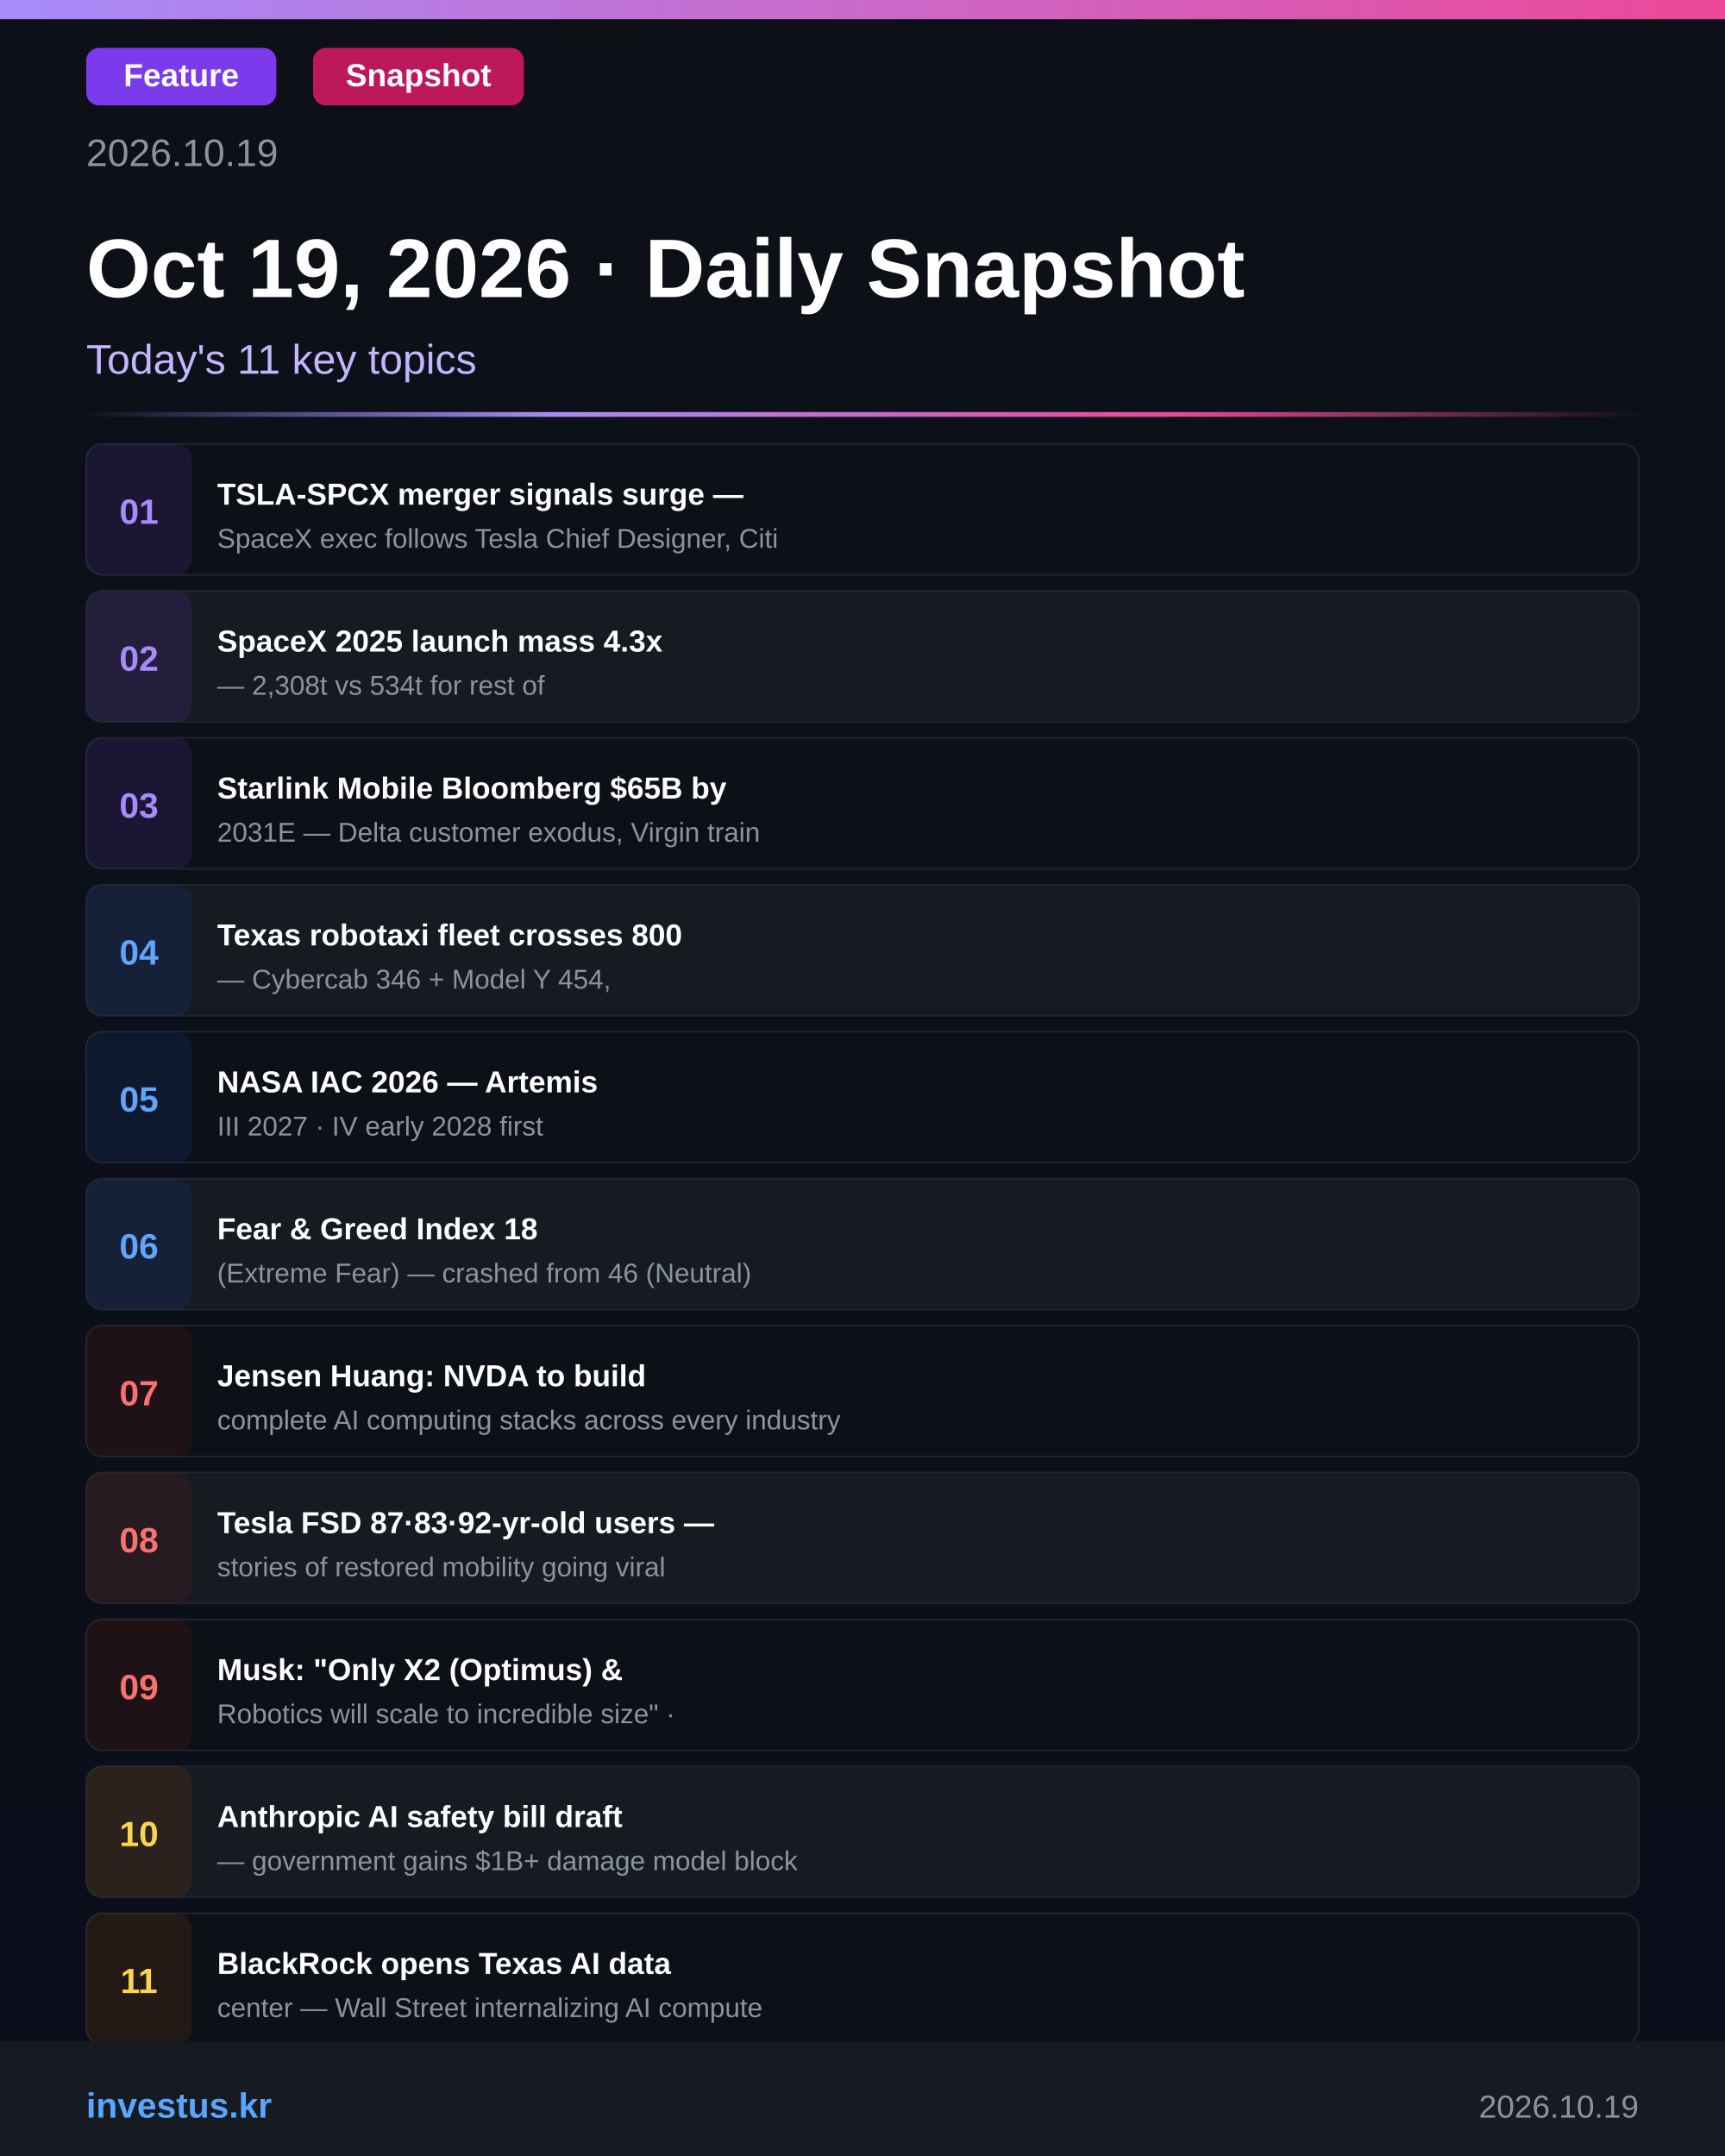
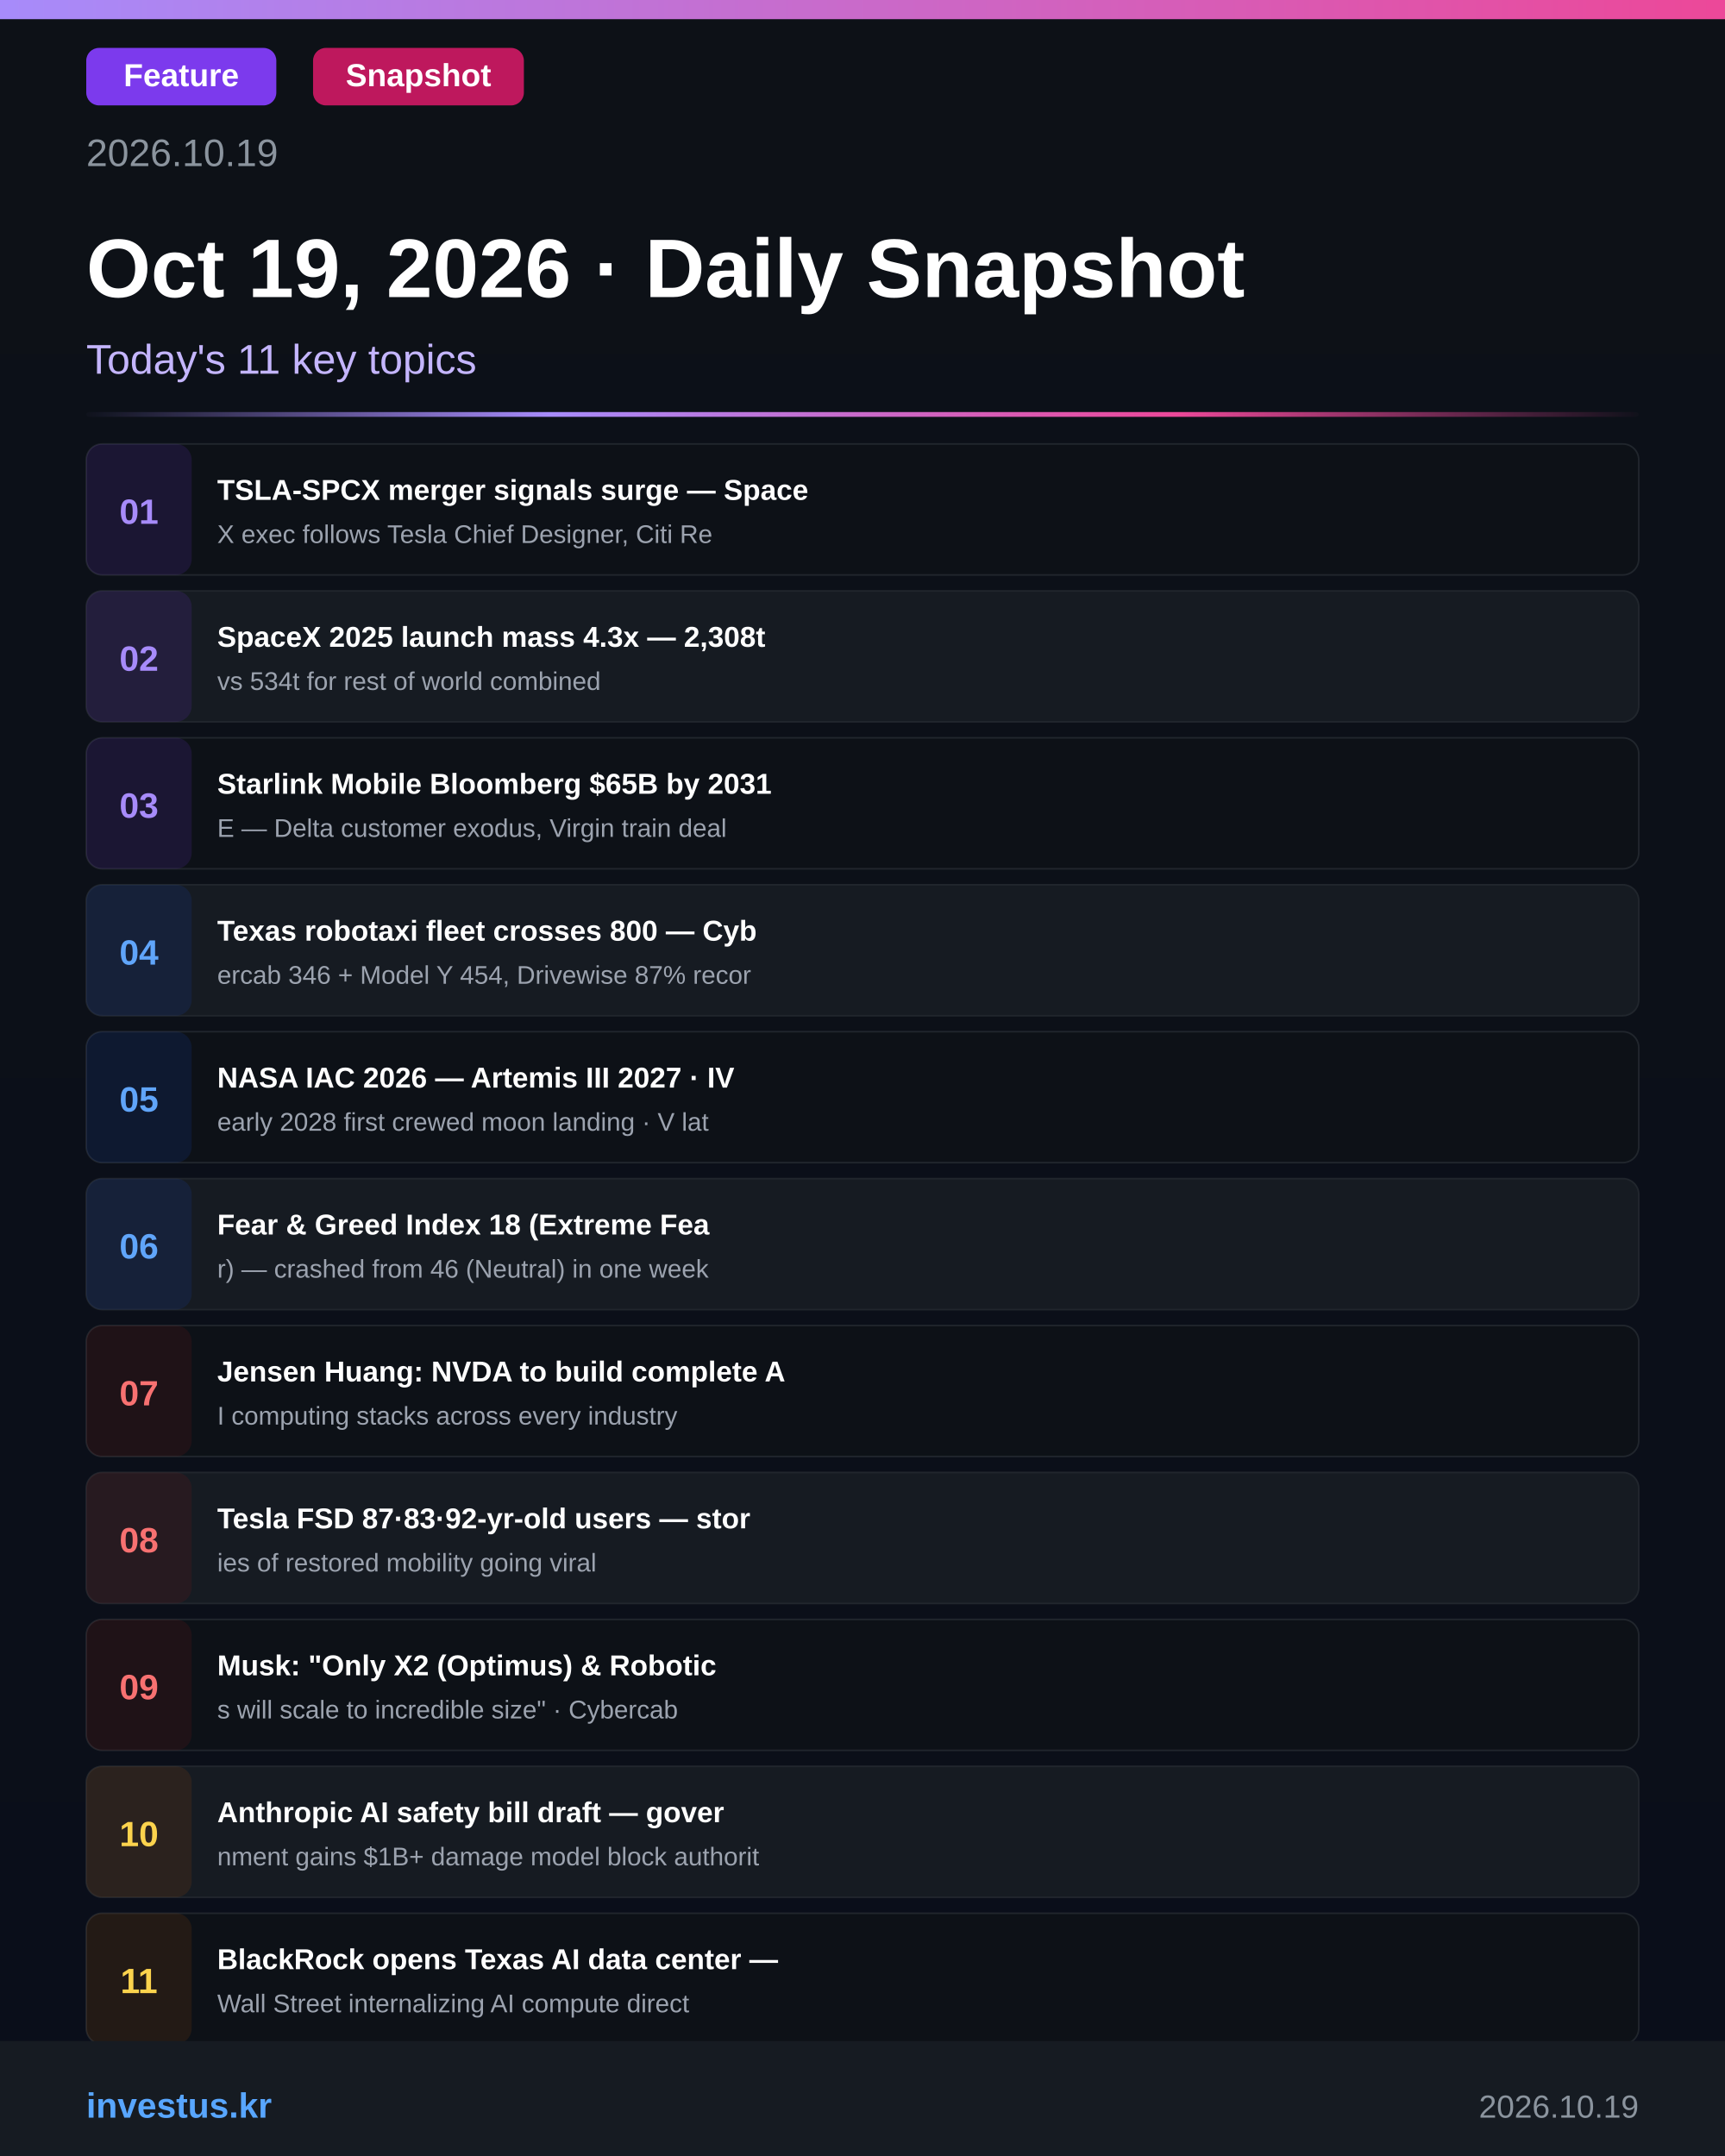
<svg xmlns="http://www.w3.org/2000/svg" width="1080" height="1350" viewBox="0 0 1080 1350">
  <defs>
    <linearGradient id="bgG" x1="0" y1="0" x2="0" y2="1">
      <stop offset="0%" stop-color="#0D1117" />
      <stop offset="100%" stop-color="#0A0E1A" />
    </linearGradient>
    <linearGradient id="tBar" x1="0%" y1="0%" x2="100%" y2="0%">
      <stop offset="0%" stop-color="#A78BFA" />
      <stop offset="100%" stop-color="#EC4899" />
    </linearGradient>
    <linearGradient id="divG" x1="0%" y1="0%" x2="100%" y2="0%">
      <stop offset="0%" stop-color="#A78BFA" stop-opacity="0" />
      <stop offset="30%" stop-color="#A78BFA" />
      <stop offset="70%" stop-color="#EC4899" />
      <stop offset="100%" stop-color="#EC4899" stop-opacity="0" />
    </linearGradient>
    <linearGradient id="hG" x1="0%" y1="0%" x2="100%" y2="0%">
      <stop offset="0%" stop-color="#A78BFA" />
      <stop offset="100%" stop-color="#EC4899" />
    </linearGradient>
    <linearGradient id="barG" x1="0%" y1="0%" x2="100%" y2="0%">
      <stop offset="0%" stop-color="#A78BFA" />
      <stop offset="100%" stop-color="#EC4899" />
    </linearGradient>
  </defs>
  <rect width="1080" height="1350" fill="url(#bgG)" />
  <rect x="0" y="0" width="1080" height="12" fill="url(#tBar)" />
  <rect x="54" y="30" width="119" height="36" rx="8" fill="#7C3AED" />
  <text x="113.5" y="54" font-family="Arial Black,Arial,sans-serif" font-size="20" fill="#fff" text-anchor="middle" font-weight="900">Feature</text>
  <rect x="196" y="30" width="132" height="36" rx="8" fill="#BE185D" />
  <text x="262" y="54" font-family="Arial Black,Arial,sans-serif" font-size="20" fill="#fff" text-anchor="middle" font-weight="900">Snapshot</text>
  <text x="54" y="104" font-family="Arial,sans-serif" font-size="24" fill="#8B949E">2026.10.19</text>
  <text x="54" y="186" font-family="Arial Black,Arial,sans-serif" font-size="52" fill="#fff" font-weight="900">Oct 19, 2026 · Daily Snapshot</text>
  <text x="54" y="234" font-family="Arial,sans-serif" font-size="26" fill="#C4B5FD">Today's 11 key topics</text>
  <rect x="54" y="258" width="972" height="3" fill="url(#divG)" rx="2" />
  <rect x="54" y="278" width="972" height="82" rx="10" fill="#0D1117" stroke="#21262D" stroke-width="1" />
  <rect x="54" y="278" width="66" height="82" rx="10" fill="#7C3AED22" />
  <text x="87" y="328" font-family="Arial Black,Arial,sans-serif" font-size="22" fill="#A78BFA" text-anchor="middle" font-weight="900">01</text>
-   <text x="136" y="316" font-family="Arial Black,Arial,sans-serif" font-size="19" fill="#fff" font-weight="900">TSLA-SPCX merger signals surge —</text>
-   <text x="136" y="343" font-family="Arial,sans-serif" font-size="17" fill="#8B949E">SpaceX exec follows Tesla Chief Designer, Citi</text>
+   <text x="136" y="313" font-family="Arial Black,Arial,sans-serif" font-size="18" fill="#fff" font-weight="900">TSLA-SPCX merger signals surge — Space</text>
+   <text x="136" y="340" font-family="Arial,sans-serif" font-size="16" fill="#9CA3AF">X exec follows Tesla Chief Designer, Citi Re</text>
  <rect x="54" y="370" width="972" height="82" rx="10" fill="#161B22" stroke="#21262D" stroke-width="1" />
  <rect x="54" y="370" width="66" height="82" rx="10" fill="#7C3AED22" />
  <text x="87" y="420" font-family="Arial Black,Arial,sans-serif" font-size="22" fill="#A78BFA" text-anchor="middle" font-weight="900">02</text>
-   <text x="136" y="408" font-family="Arial Black,Arial,sans-serif" font-size="19" fill="#fff" font-weight="900">SpaceX 2025 launch mass 4.3x</text>
-   <text x="136" y="435" font-family="Arial,sans-serif" font-size="17" fill="#8B949E">— 2,308t vs 534t for rest of</text>
+   <text x="136" y="405" font-family="Arial Black,Arial,sans-serif" font-size="18" fill="#fff" font-weight="900">SpaceX 2025 launch mass 4.3x — 2,308t </text>
+   <text x="136" y="432" font-family="Arial,sans-serif" font-size="16" fill="#9CA3AF">vs 534t for rest of world combined</text>
  <rect x="54" y="462" width="972" height="82" rx="10" fill="#0D1117" stroke="#21262D" stroke-width="1" />
  <rect x="54" y="462" width="66" height="82" rx="10" fill="#7C3AED22" />
  <text x="87" y="512" font-family="Arial Black,Arial,sans-serif" font-size="22" fill="#A78BFA" text-anchor="middle" font-weight="900">03</text>
-   <text x="136" y="500" font-family="Arial Black,Arial,sans-serif" font-size="19" fill="#fff" font-weight="900">Starlink Mobile Bloomberg $65B by</text>
-   <text x="136" y="527" font-family="Arial,sans-serif" font-size="17" fill="#8B949E">2031E — Delta customer exodus, Virgin train</text>
+   <text x="136" y="497" font-family="Arial Black,Arial,sans-serif" font-size="18" fill="#fff" font-weight="900">Starlink Mobile Bloomberg $65B by 2031</text>
+   <text x="136" y="524" font-family="Arial,sans-serif" font-size="16" fill="#9CA3AF">E — Delta customer exodus, Virgin train deal</text>
  <rect x="54" y="554" width="972" height="82" rx="10" fill="#161B22" stroke="#21262D" stroke-width="1" />
  <rect x="54" y="554" width="66" height="82" rx="10" fill="#1D4ED822" />
  <text x="87" y="604" font-family="Arial Black,Arial,sans-serif" font-size="22" fill="#60A5FA" text-anchor="middle" font-weight="900">04</text>
-   <text x="136" y="592" font-family="Arial Black,Arial,sans-serif" font-size="19" fill="#fff" font-weight="900">Texas robotaxi fleet crosses 800</text>
-   <text x="136" y="619" font-family="Arial,sans-serif" font-size="17" fill="#8B949E">— Cybercab 346 + Model Y 454,</text>
+   <text x="136" y="589" font-family="Arial Black,Arial,sans-serif" font-size="18" fill="#fff" font-weight="900">Texas robotaxi fleet crosses 800 — Cyb</text>
+   <text x="136" y="616" font-family="Arial,sans-serif" font-size="16" fill="#9CA3AF">ercab 346 + Model Y 454, Drivewise 87% recor</text>
  <rect x="54" y="646" width="972" height="82" rx="10" fill="#0D1117" stroke="#21262D" stroke-width="1" />
  <rect x="54" y="646" width="66" height="82" rx="10" fill="#1D4ED822" />
  <text x="87" y="696" font-family="Arial Black,Arial,sans-serif" font-size="22" fill="#60A5FA" text-anchor="middle" font-weight="900">05</text>
-   <text x="136" y="684" font-family="Arial Black,Arial,sans-serif" font-size="19" fill="#fff" font-weight="900">NASA IAC 2026 — Artemis</text>
-   <text x="136" y="711" font-family="Arial,sans-serif" font-size="17" fill="#8B949E">III 2027 · IV early 2028 first</text>
+   <text x="136" y="681" font-family="Arial Black,Arial,sans-serif" font-size="18" fill="#fff" font-weight="900">NASA IAC 2026 — Artemis III 2027 · IV </text>
+   <text x="136" y="708" font-family="Arial,sans-serif" font-size="16" fill="#9CA3AF">early 2028 first crewed moon landing · V lat</text>
  <rect x="54" y="738" width="972" height="82" rx="10" fill="#161B22" stroke="#21262D" stroke-width="1" />
  <rect x="54" y="738" width="66" height="82" rx="10" fill="#1D4ED822" />
  <text x="87" y="788" font-family="Arial Black,Arial,sans-serif" font-size="22" fill="#60A5FA" text-anchor="middle" font-weight="900">06</text>
-   <text x="136" y="776" font-family="Arial Black,Arial,sans-serif" font-size="19" fill="#fff" font-weight="900">Fear &amp; Greed Index 18</text>
-   <text x="136" y="803" font-family="Arial,sans-serif" font-size="17" fill="#8B949E">(Extreme Fear) — crashed from 46 (Neutral)</text>
+   <text x="136" y="773" font-family="Arial Black,Arial,sans-serif" font-size="18" fill="#fff" font-weight="900">Fear &amp; Greed Index 18 (Extreme Fea</text>
+   <text x="136" y="800" font-family="Arial,sans-serif" font-size="16" fill="#9CA3AF">r) — crashed from 46 (Neutral) in one week</text>
  <rect x="54" y="830" width="972" height="82" rx="10" fill="#0D1117" stroke="#21262D" stroke-width="1" />
  <rect x="54" y="830" width="66" height="82" rx="10" fill="#991B1B22" />
  <text x="87" y="880" font-family="Arial Black,Arial,sans-serif" font-size="22" fill="#F87171" text-anchor="middle" font-weight="900">07</text>
-   <text x="136" y="868" font-family="Arial Black,Arial,sans-serif" font-size="19" fill="#fff" font-weight="900">Jensen Huang: NVDA to build</text>
-   <text x="136" y="895" font-family="Arial,sans-serif" font-size="17" fill="#8B949E">complete AI computing stacks across every industry</text>
+   <text x="136" y="865" font-family="Arial Black,Arial,sans-serif" font-size="18" fill="#fff" font-weight="900">Jensen Huang: NVDA to build complete A</text>
+   <text x="136" y="892" font-family="Arial,sans-serif" font-size="16" fill="#9CA3AF">I computing stacks across every industry</text>
  <rect x="54" y="922" width="972" height="82" rx="10" fill="#161B22" stroke="#21262D" stroke-width="1" />
  <rect x="54" y="922" width="66" height="82" rx="10" fill="#991B1B22" />
  <text x="87" y="972" font-family="Arial Black,Arial,sans-serif" font-size="22" fill="#F87171" text-anchor="middle" font-weight="900">08</text>
-   <text x="136" y="960" font-family="Arial Black,Arial,sans-serif" font-size="19" fill="#fff" font-weight="900">Tesla FSD 87·83·92-yr-old users —</text>
-   <text x="136" y="987" font-family="Arial,sans-serif" font-size="17" fill="#8B949E">stories of restored mobility going viral</text>
+   <text x="136" y="957" font-family="Arial Black,Arial,sans-serif" font-size="18" fill="#fff" font-weight="900">Tesla FSD 87·83·92-yr-old users — stor</text>
+   <text x="136" y="984" font-family="Arial,sans-serif" font-size="16" fill="#9CA3AF">ies of restored mobility going viral</text>
  <rect x="54" y="1014" width="972" height="82" rx="10" fill="#0D1117" stroke="#21262D" stroke-width="1" />
  <rect x="54" y="1014" width="66" height="82" rx="10" fill="#991B1B22" />
  <text x="87" y="1064" font-family="Arial Black,Arial,sans-serif" font-size="22" fill="#F87171" text-anchor="middle" font-weight="900">09</text>
-   <text x="136" y="1052" font-family="Arial Black,Arial,sans-serif" font-size="19" fill="#fff" font-weight="900">Musk: "Only X2 (Optimus) &amp;</text>
-   <text x="136" y="1079" font-family="Arial,sans-serif" font-size="17" fill="#8B949E">Robotics will scale to incredible size" ·</text>
+   <text x="136" y="1049" font-family="Arial Black,Arial,sans-serif" font-size="18" fill="#fff" font-weight="900">Musk: "Only X2 (Optimus) &amp; Robotic</text>
+   <text x="136" y="1076" font-family="Arial,sans-serif" font-size="16" fill="#9CA3AF">s will scale to incredible size" · Cybercab </text>
  <rect x="54" y="1106" width="972" height="82" rx="10" fill="#161B22" stroke="#21262D" stroke-width="1" />
  <rect x="54" y="1106" width="66" height="82" rx="10" fill="#B4530922" />
  <text x="87" y="1156" font-family="Arial Black,Arial,sans-serif" font-size="22" fill="#FCD34D" text-anchor="middle" font-weight="900">10</text>
-   <text x="136" y="1144" font-family="Arial Black,Arial,sans-serif" font-size="19" fill="#fff" font-weight="900">Anthropic AI safety bill draft</text>
-   <text x="136" y="1171" font-family="Arial,sans-serif" font-size="17" fill="#8B949E">— government gains $1B+ damage model block</text>
+   <text x="136" y="1141" font-family="Arial Black,Arial,sans-serif" font-size="18" fill="#fff" font-weight="900">Anthropic AI safety bill draft — gover</text>
+   <text x="136" y="1168" font-family="Arial,sans-serif" font-size="16" fill="#9CA3AF">nment gains $1B+ damage model block authorit</text>
  <rect x="54" y="1198" width="972" height="82" rx="10" fill="#0D1117" stroke="#21262D" stroke-width="1" />
  <rect x="54" y="1198" width="66" height="82" rx="10" fill="#B4530922" />
  <text x="87" y="1248" font-family="Arial Black,Arial,sans-serif" font-size="22" fill="#FCD34D" text-anchor="middle" font-weight="900">11</text>
-   <text x="136" y="1236" font-family="Arial Black,Arial,sans-serif" font-size="19" fill="#fff" font-weight="900">BlackRock opens Texas AI data</text>
-   <text x="136" y="1263" font-family="Arial,sans-serif" font-size="17" fill="#8B949E">center — Wall Street internalizing AI compute</text>
+   <text x="136" y="1233" font-family="Arial Black,Arial,sans-serif" font-size="18" fill="#fff" font-weight="900">BlackRock opens Texas AI data center —</text>
+   <text x="136" y="1260" font-family="Arial,sans-serif" font-size="16" fill="#9CA3AF"> Wall Street internalizing AI compute direct</text>
  <rect x="0" y="1278" width="1080" height="72" fill="#161B22" />
  <text x="54" y="1326" font-family="Arial Black,Arial,sans-serif" font-size="22" fill="#58A6FF" font-weight="900">investus.kr</text>
  <text x="1026" y="1326" font-family="Arial,sans-serif" font-size="20" fill="#8B949E" text-anchor="end">2026.10.19</text>
</svg>
